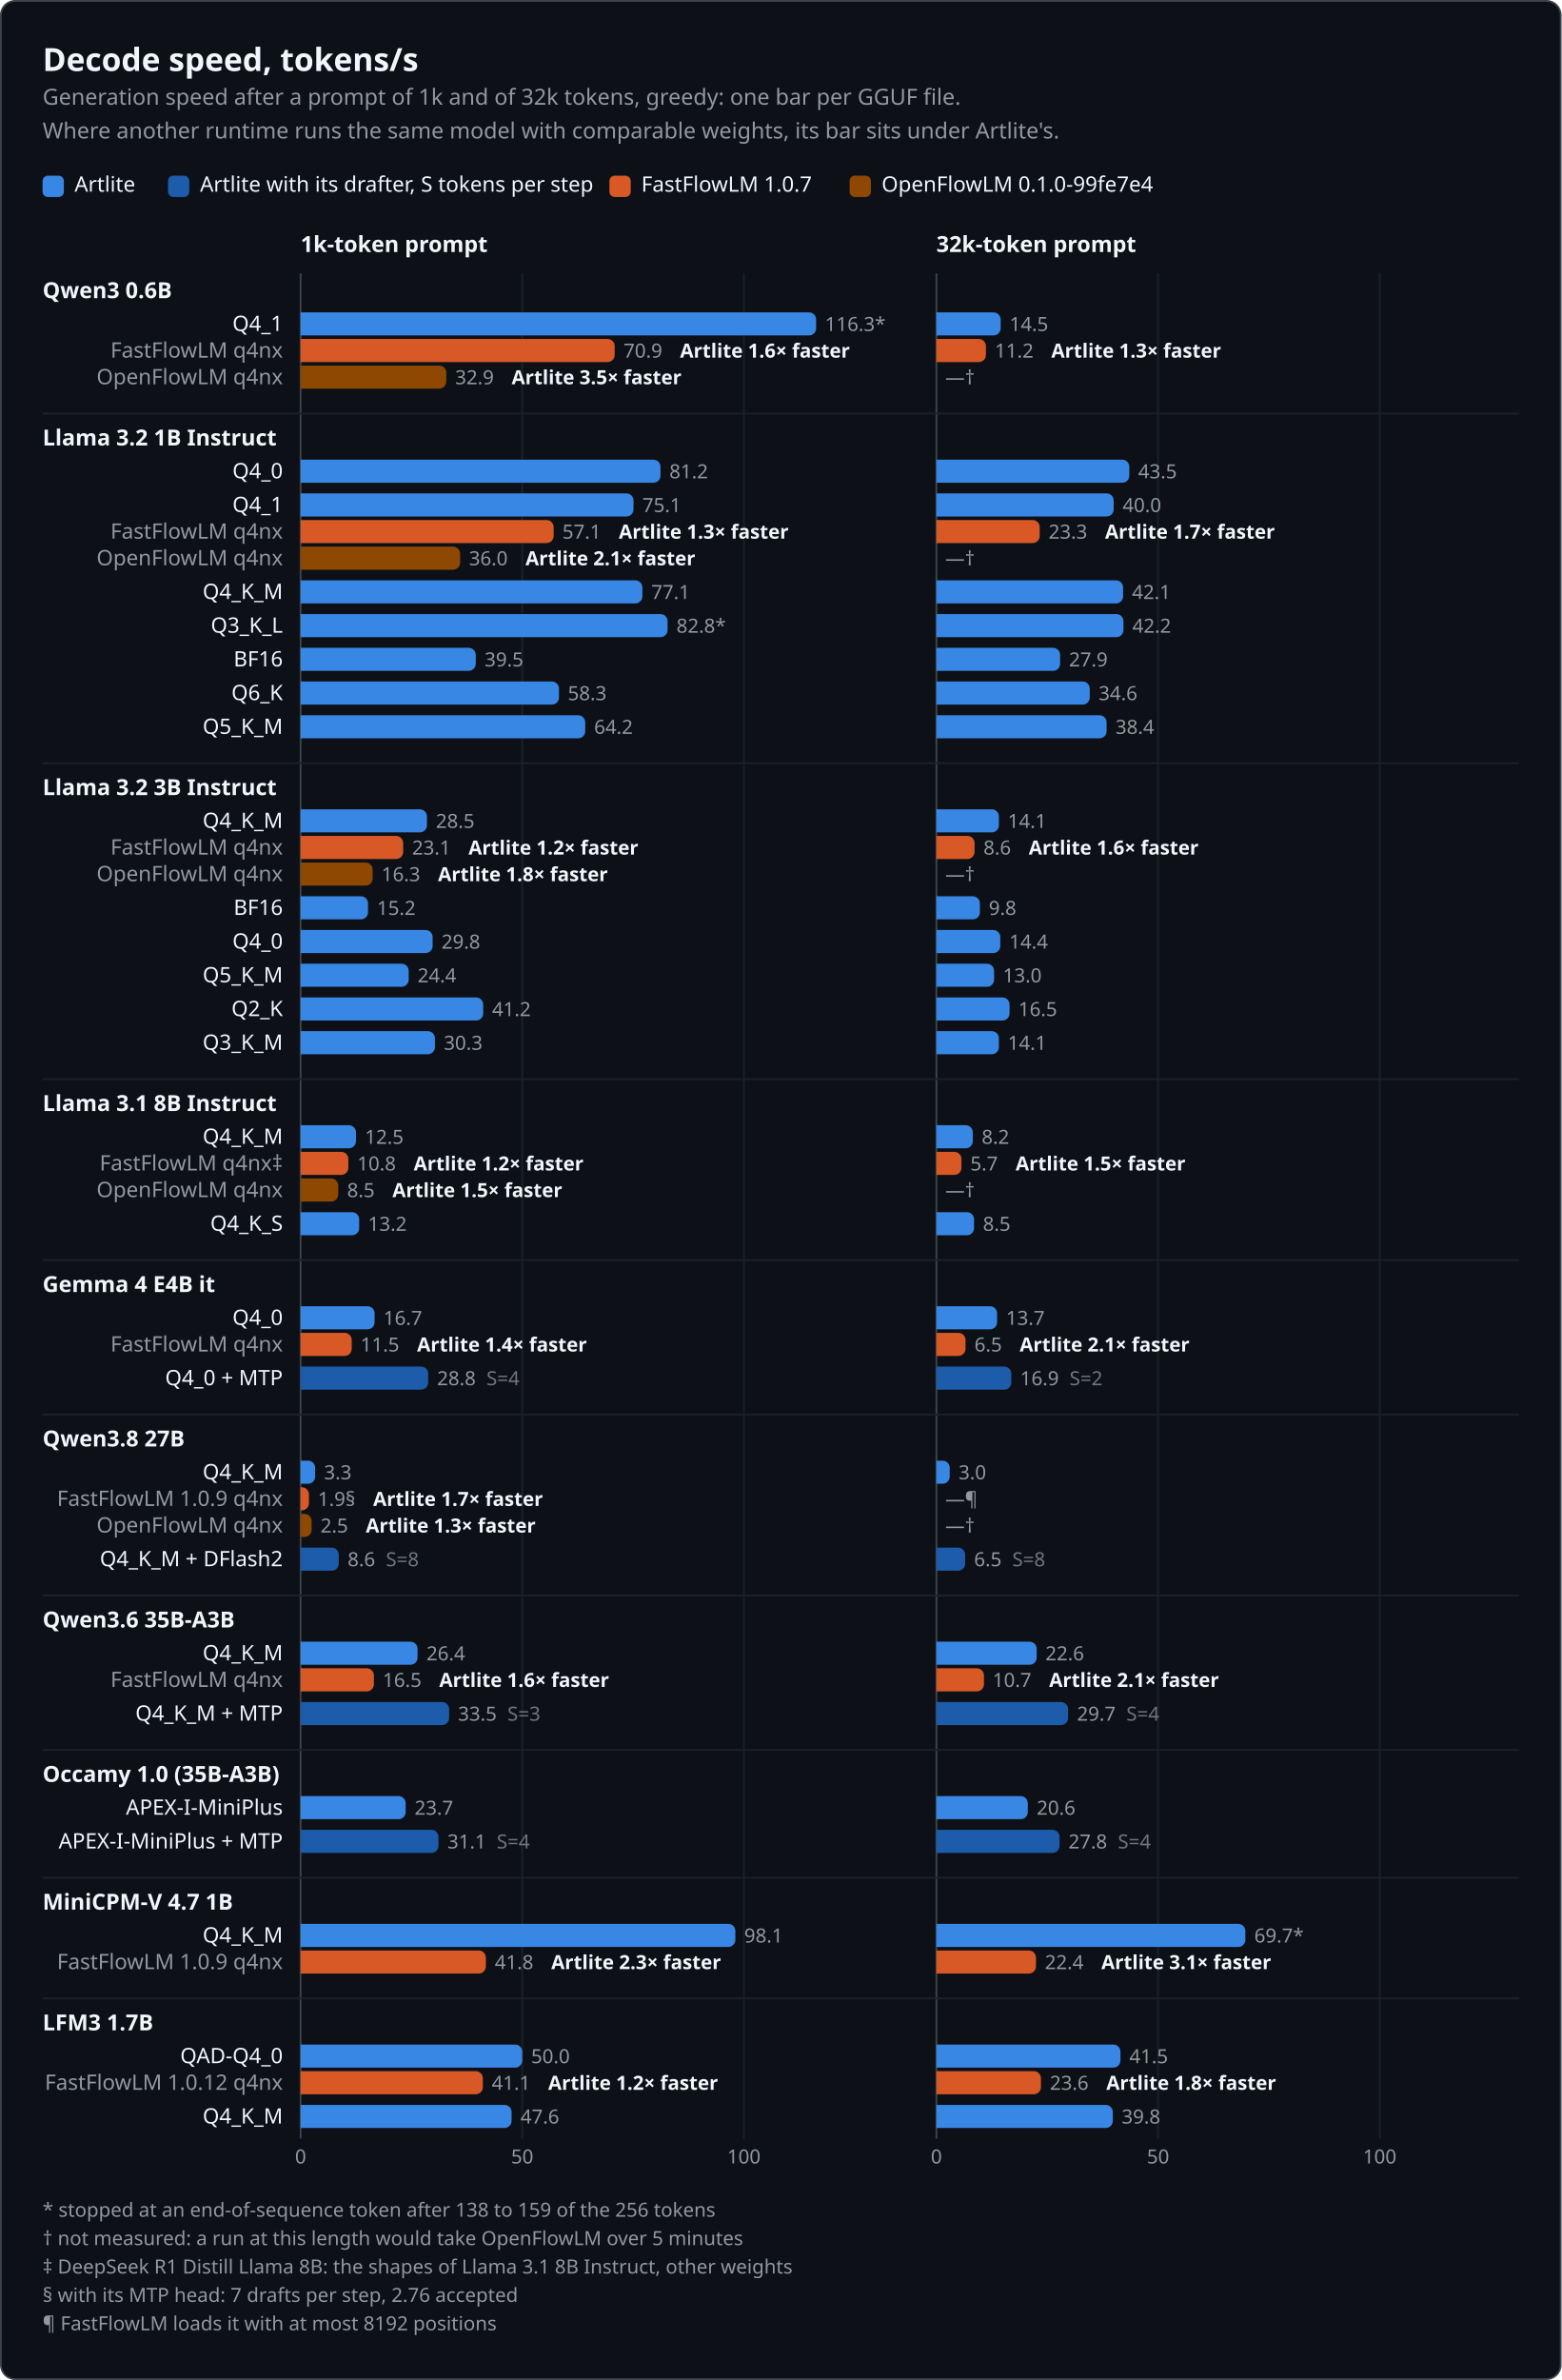
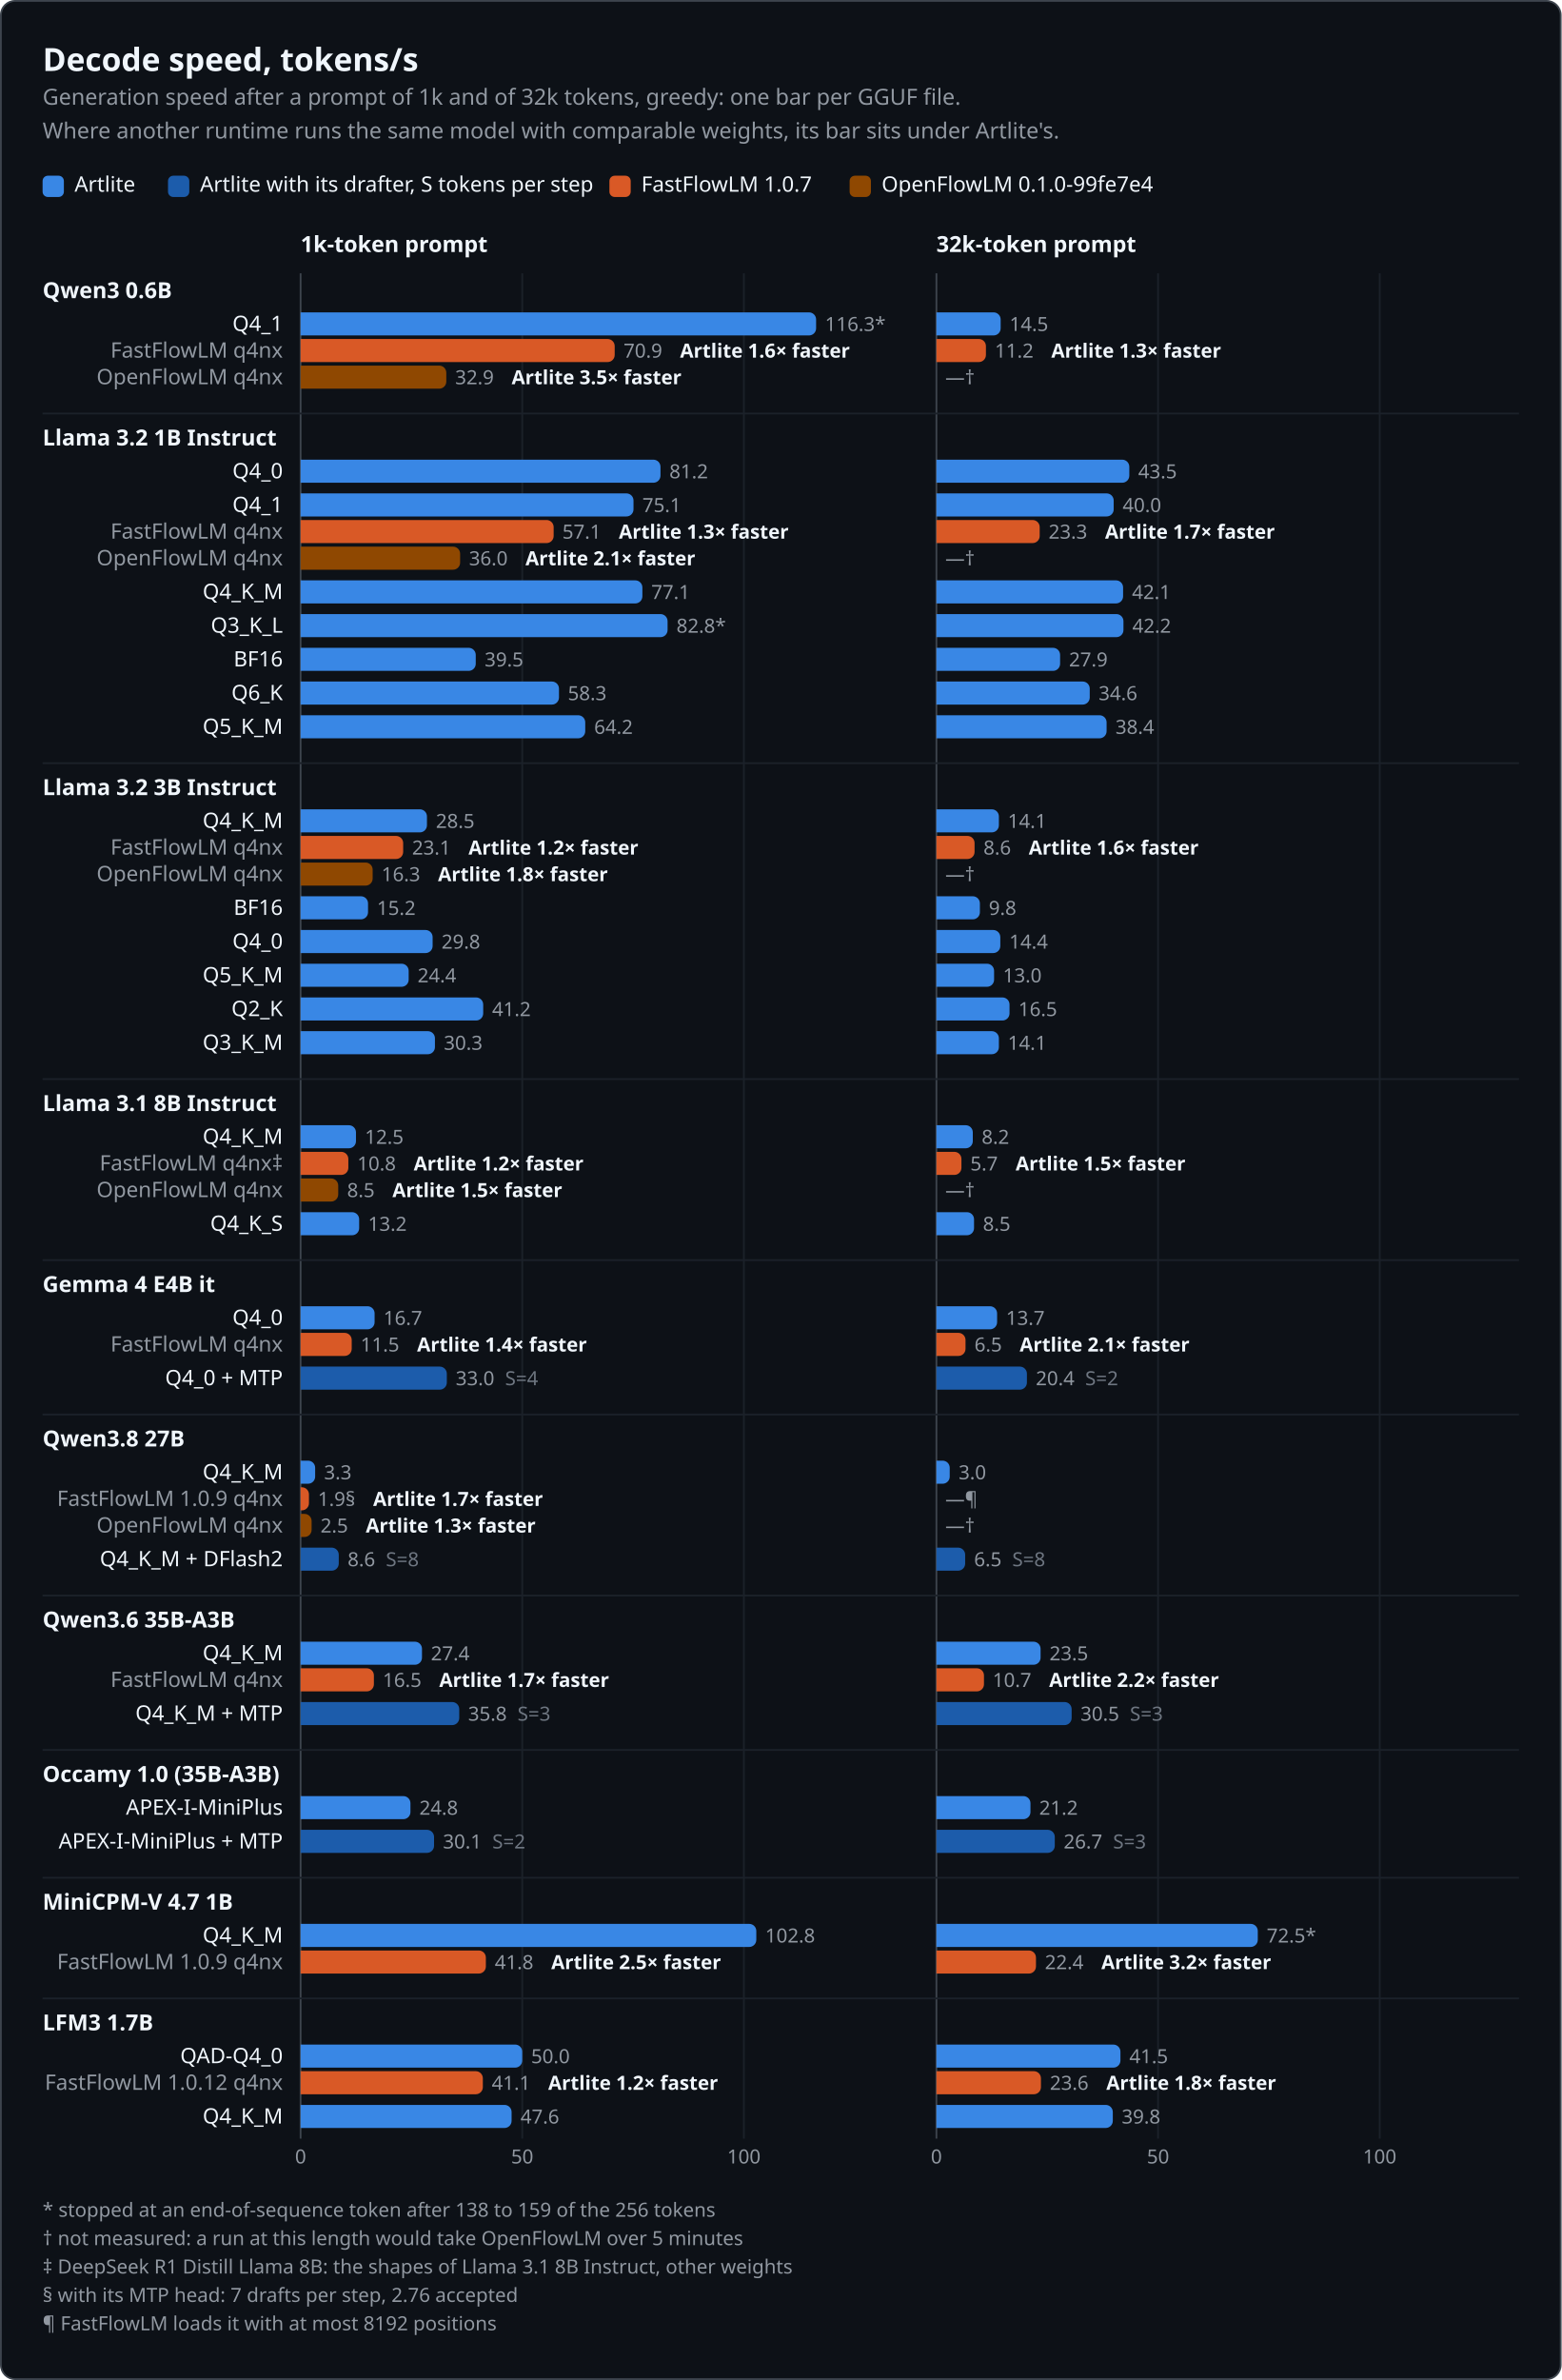
<svg xmlns="http://www.w3.org/2000/svg" width="880" height="1341" viewBox="0 0 880 1341" role="img" aria-labelledby="t d">
  <style>text{font-family:-apple-system, BlinkMacSystemFont, "Segoe UI", "Noto Sans", Helvetica, Arial, sans-serif;font-size:11px;fill:#9198a1;font-variant-numeric:tabular-nums}.title{font-size:18px;font-weight:600;fill:#f0f6fc}.sub{font-size:12.5px}.h{font-size:12.5px;font-weight:600;fill:#f0f6fc}.lbl{font-size:12px;fill:#f0f6fc}.lbl2{font-size:12px}.strong{font-weight:600;fill:#f0f6fc}.muted{fill:#6e7681}.small{font-size:10px}.halo{paint-order:stroke;stroke:#0d1117;stroke-width:3px;stroke-linejoin:round}.grid{stroke:#1b2129}.axis{stroke:#3d444d}.guide{stroke:#2d333b}.bracket{stroke:#9198a1;fill:none}.ft{fill:#1c5cab}.detail{font-size:12px;font-weight:400;fill:#9198a1}.tile{fill:#1b2129;stroke:#9198a1;stroke-width:1}.cut{stroke:#9198a1;stroke-width:.75;fill:none}.f0{fill:#3987e5}.l0{stroke:#3987e5;stroke-width:2;fill:none;stroke-linejoin:round;stroke-linecap:round}.d0{fill:#3987e5;stroke:#0d1117;stroke-width:1.5}.b0{fill:#3987e5;fill-opacity:.16}.f1{fill:#d95926}.l1{stroke:#d95926;stroke-width:2;fill:none;stroke-linejoin:round;stroke-linecap:round}.d1{fill:#d95926;stroke:#0d1117;stroke-width:1.5}.b1{fill:#d95926;fill-opacity:.16}.f2{fill:#199e70}.l2{stroke:#199e70;stroke-width:2;fill:none;stroke-linejoin:round;stroke-linecap:round}.d2{fill:#199e70;stroke:#0d1117;stroke-width:1.5}.b2{fill:#199e70;fill-opacity:.16}.f3{fill:#8f4801}.l3{stroke:#8f4801;stroke-width:2;fill:none;stroke-linejoin:round;stroke-linecap:round}.d3{fill:#8f4801;stroke:#0d1117;stroke-width:1.5}.b3{fill:#8f4801;fill-opacity:.16}</style>
  <rect x="0.5" y="0.5" width="879" height="1340" rx="8" fill="#0d1117" stroke="#3d444d" />
  <text x="24.0" y="40.0" class="title">Decode speed, tokens/s</text>
  <text x="24.0" y="59.0" class="sub">Generation speed after a prompt of 1k and of 32k tokens, greedy: one bar per GGUF file.</text>
  <text x="24.0" y="78.0" class="sub">Where another runtime runs the same model with comparable weights, its bar sits under Artlite's.</text>
  <rect x="24" y="99" width="12" height="12" rx="3" class="f0" />
  <text x="42.0" y="108.0" class="lbl">Artlite</text>
  <rect x="94.672" y="99" width="12" height="12" rx="3" class="ft" />
  <text x="112.7" y="108.0" class="lbl">Artlite with its drafter, S tokens per step</text>
  <rect x="343.424" y="99" width="12" height="12" rx="3" class="f1" />
  <text x="361.4" y="108.0" class="lbl">FastFlowLM 1.0.7</text>
  <rect x="478.788" y="99" width="12" height="12" rx="3" class="f3" />
  <text x="496.8" y="108.0" class="lbl">OpenFlowLM 0.1.0-99fe7e4</text>
  <text x="169.4" y="142.0" class="h">1k-token prompt</text>
  <text x="527.7" y="142.0" class="h">32k-token prompt</text>
  <line x1="169.4" y1="154.0" x2="169.4" y2="1205.0" class="axis" />
  <text x="169.4" y="1219.0" text-anchor="middle">0</text>
  <line x1="294.3" y1="154.0" x2="294.3" y2="1205.0" class="grid" />
  <text x="294.3" y="1219.0" text-anchor="middle">50</text>
  <line x1="419.2" y1="154.0" x2="419.2" y2="1205.0" class="grid" />
  <text x="419.2" y="1219.0" text-anchor="middle">100</text>
  <line x1="527.7" y1="154.0" x2="527.7" y2="1205.0" class="axis" />
  <text x="527.7" y="1219.0" text-anchor="middle">0</text>
  <line x1="652.6" y1="154.0" x2="652.6" y2="1205.0" class="grid" />
  <text x="652.6" y="1219.0" text-anchor="middle">50</text>
  <line x1="777.5" y1="154.0" x2="777.5" y2="1205.0" class="grid" />
  <text x="777.5" y="1219.0" text-anchor="middle">100</text>
  <text x="24" y="168.0" class="h">Qwen3 0.6B</text>
  <text x="159.4" y="186.5" text-anchor="end" class="lbl">Q4_1</text>
  <path d="M169.4,176.0h286.5a4.0,4.0 0 0 1 4.0,4.0v5.0a4.0,4.0 0 0 1 -4.0,4.0h-286.5z" class="f0" />
  <text x="464.9" y="186.5">116.3*</text>
  <path d="M527.7,176.0h32.2a4.0,4.0 0 0 1 4.0,4.0v5.0a4.0,4.0 0 0 1 -4.0,4.0h-32.2z" class="f0" />
  <text x="568.9" y="186.5">14.5</text>
  <text x="159.4" y="201.5" text-anchor="end" class="lbl2">FastFlowLM q4nx</text>
  <path d="M169.4,191.0h173.0a4.0,4.0 0 0 1 4.0,4.0v5.0a4.0,4.0 0 0 1 -4.0,4.0h-173.0z" class="f1" />
  <text x="351.4" y="201.5">70.9<tspan dx="10" class="strong">Artlite 1.6× faster</tspan>
  </text>
  <path d="M527.7,191.0h23.9a4.0,4.0 0 0 1 4.0,4.0v5.0a4.0,4.0 0 0 1 -4.0,4.0h-23.9z" class="f1" />
  <text x="560.6" y="201.5">11.2<tspan dx="10" class="strong">Artlite 1.3× faster</tspan>
  </text>
  <text x="159.4" y="216.5" text-anchor="end" class="lbl2">OpenFlowLM q4nx</text>
  <path d="M169.4,206.0h78.1a4.0,4.0 0 0 1 4.0,4.0v5.0a4.0,4.0 0 0 1 -4.0,4.0h-78.1z" class="f3" />
  <text x="256.5" y="216.5">32.9<tspan dx="10" class="strong">Artlite 3.5× faster</tspan>
  </text>
  <text x="532.7" y="216.5">—†</text>
  <line x1="24" y1="233.0" x2="856" y2="233.0" class="grid" />
  <text x="24" y="251.0" class="h">Llama 3.2 1B Instruct</text>
  <text x="159.4" y="269.5" text-anchor="end" class="lbl">Q4_0</text>
  <path d="M169.4,259.0h198.8a4.0,4.0 0 0 1 4.0,4.0v5.0a4.0,4.0 0 0 1 -4.0,4.0h-198.8z" class="f0" />
  <text x="377.2" y="269.5">81.2</text>
  <path d="M527.7,259.0h104.7a4.0,4.0 0 0 1 4.0,4.0v5.0a4.0,4.0 0 0 1 -4.0,4.0h-104.7z" class="f0" />
  <text x="641.4" y="269.5">43.5</text>
  <text x="159.4" y="288.5" text-anchor="end" class="lbl">Q4_1</text>
  <path d="M169.4,278.0h183.6a4.0,4.0 0 0 1 4.0,4.0v5.0a4.0,4.0 0 0 1 -4.0,4.0h-183.6z" class="f0" />
  <text x="362.0" y="288.5">75.1</text>
  <path d="M527.7,278.0h95.9a4.0,4.0 0 0 1 4.0,4.0v5.0a4.0,4.0 0 0 1 -4.0,4.0h-95.9z" class="f0" />
  <text x="632.6" y="288.5">40.0</text>
  <text x="159.4" y="303.5" text-anchor="end" class="lbl2">FastFlowLM q4nx</text>
  <path d="M169.4,293.0h138.6a4.0,4.0 0 0 1 4.0,4.0v5.0a4.0,4.0 0 0 1 -4.0,4.0h-138.6z" class="f1" />
  <text x="316.9" y="303.5">57.1<tspan dx="10" class="strong">Artlite 1.3× faster</tspan>
  </text>
  <path d="M527.7,293.0h54.2a4.0,4.0 0 0 1 4.0,4.0v5.0a4.0,4.0 0 0 1 -4.0,4.0h-54.2z" class="f1" />
  <text x="590.9" y="303.5">23.3<tspan dx="10" class="strong">Artlite 1.7× faster</tspan>
  </text>
  <text x="159.4" y="318.5" text-anchor="end" class="lbl2">OpenFlowLM q4nx</text>
  <path d="M169.4,308.0h85.9a4.0,4.0 0 0 1 4.0,4.0v5.0a4.0,4.0 0 0 1 -4.0,4.0h-85.9z" class="f3" />
  <text x="264.3" y="318.5">36.0<tspan dx="10" class="strong">Artlite 2.1× faster</tspan>
  </text>
  <text x="532.7" y="318.5">—†</text>
  <text x="159.4" y="337.5" text-anchor="end" class="lbl">Q4_K_M</text>
  <path d="M169.4,327.0h188.6a4.0,4.0 0 0 1 4.0,4.0v5.0a4.0,4.0 0 0 1 -4.0,4.0h-188.6z" class="f0" />
  <text x="367.0" y="337.5">77.1</text>
  <path d="M527.7,327.0h101.2a4.0,4.0 0 0 1 4.0,4.0v5.0a4.0,4.0 0 0 1 -4.0,4.0h-101.2z" class="f0" />
  <text x="637.9" y="337.5">42.1</text>
  <text x="159.4" y="356.5" text-anchor="end" class="lbl">Q3_K_L</text>
  <path d="M169.4,346.0h202.8a4.0,4.0 0 0 1 4.0,4.0v5.0a4.0,4.0 0 0 1 -4.0,4.0h-202.8z" class="f0" />
  <text x="381.2" y="356.5">82.8*</text>
  <path d="M527.7,346.0h101.4a4.0,4.0 0 0 1 4.0,4.0v5.0a4.0,4.0 0 0 1 -4.0,4.0h-101.4z" class="f0" />
  <text x="638.1" y="356.5">42.2</text>
  <text x="159.4" y="375.5" text-anchor="end" class="lbl">BF16</text>
  <path d="M169.4,365.0h94.7a4.0,4.0 0 0 1 4.0,4.0v5.0a4.0,4.0 0 0 1 -4.0,4.0h-94.7z" class="f0" />
  <text x="273.1" y="375.5">39.5</text>
  <path d="M527.7,365.0h65.7a4.0,4.0 0 0 1 4.0,4.0v5.0a4.0,4.0 0 0 1 -4.0,4.0h-65.7z" class="f0" />
  <text x="602.4" y="375.5">27.9</text>
  <text x="159.4" y="394.5" text-anchor="end" class="lbl">Q6_K</text>
  <path d="M169.4,384.0h141.6a4.0,4.0 0 0 1 4.0,4.0v5.0a4.0,4.0 0 0 1 -4.0,4.0h-141.6z" class="f0" />
  <text x="320.0" y="394.5">58.3</text>
  <path d="M527.7,384.0h82.4a4.0,4.0 0 0 1 4.0,4.0v5.0a4.0,4.0 0 0 1 -4.0,4.0h-82.4z" class="f0" />
  <text x="619.1" y="394.5">34.6</text>
  <text x="159.4" y="413.5" text-anchor="end" class="lbl">Q5_K_M</text>
  <path d="M169.4,403.0h156.4a4.0,4.0 0 0 1 4.0,4.0v5.0a4.0,4.0 0 0 1 -4.0,4.0h-156.4z" class="f0" />
  <text x="334.8" y="413.5">64.2</text>
  <path d="M527.7,403.0h91.9a4.0,4.0 0 0 1 4.0,4.0v5.0a4.0,4.0 0 0 1 -4.0,4.0h-91.9z" class="f0" />
  <text x="628.6" y="413.5">38.4</text>
  <line x1="24" y1="430.0" x2="856" y2="430.0" class="grid" />
  <text x="24" y="448.0" class="h">Llama 3.2 3B Instruct</text>
  <text x="159.4" y="466.5" text-anchor="end" class="lbl">Q4_K_M</text>
  <path d="M169.4,456.0h67.2a4.0,4.0 0 0 1 4.0,4.0v5.0a4.0,4.0 0 0 1 -4.0,4.0h-67.2z" class="f0" />
  <text x="245.6" y="466.5">28.5</text>
  <path d="M527.7,456.0h31.2a4.0,4.0 0 0 1 4.0,4.0v5.0a4.0,4.0 0 0 1 -4.0,4.0h-31.2z" class="f0" />
  <text x="567.9" y="466.5">14.1</text>
  <text x="159.4" y="481.5" text-anchor="end" class="lbl2">FastFlowLM q4nx</text>
  <path d="M169.4,471.0h53.8a4.0,4.0 0 0 1 4.0,4.0v5.0a4.0,4.0 0 0 1 -4.0,4.0h-53.8z" class="f1" />
  <text x="232.2" y="481.5">23.1<tspan dx="10" class="strong">Artlite 1.2× faster</tspan>
  </text>
  <path d="M527.7,471.0h17.5a4.0,4.0 0 0 1 4.0,4.0v5.0a4.0,4.0 0 0 1 -4.0,4.0h-17.5z" class="f1" />
  <text x="554.2" y="481.5">8.6<tspan dx="10" class="strong">Artlite 1.6× faster</tspan>
  </text>
  <text x="159.4" y="496.5" text-anchor="end" class="lbl2">OpenFlowLM q4nx</text>
  <path d="M169.4,486.0h36.6a4.0,4.0 0 0 1 4.0,4.0v5.0a4.0,4.0 0 0 1 -4.0,4.0h-36.6z" class="f3" />
  <text x="215.0" y="496.5">16.3<tspan dx="10" class="strong">Artlite 1.8× faster</tspan>
  </text>
  <text x="532.7" y="496.5">—†</text>
  <text x="159.4" y="515.5" text-anchor="end" class="lbl">BF16</text>
  <path d="M169.4,505.0h34.0a4.0,4.0 0 0 1 4.0,4.0v5.0a4.0,4.0 0 0 1 -4.0,4.0h-34.0z" class="f0" />
  <text x="212.4" y="515.5">15.2</text>
  <path d="M527.7,505.0h20.5a4.0,4.0 0 0 1 4.0,4.0v5.0a4.0,4.0 0 0 1 -4.0,4.0h-20.5z" class="f0" />
  <text x="557.2" y="515.5">9.8</text>
  <text x="159.4" y="534.5" text-anchor="end" class="lbl">Q4_0</text>
  <path d="M169.4,524.0h70.4a4.0,4.0 0 0 1 4.0,4.0v5.0a4.0,4.0 0 0 1 -4.0,4.0h-70.4z" class="f0" />
  <text x="248.8" y="534.5">29.8</text>
  <path d="M527.7,524.0h32.0a4.0,4.0 0 0 1 4.0,4.0v5.0a4.0,4.0 0 0 1 -4.0,4.0h-32.0z" class="f0" />
  <text x="568.7" y="534.5">14.4</text>
  <text x="159.4" y="553.5" text-anchor="end" class="lbl">Q5_K_M</text>
  <path d="M169.4,543.0h56.9a4.0,4.0 0 0 1 4.0,4.0v5.0a4.0,4.0 0 0 1 -4.0,4.0h-56.9z" class="f0" />
  <text x="235.3" y="553.5">24.4</text>
  <path d="M527.7,543.0h28.5a4.0,4.0 0 0 1 4.0,4.0v5.0a4.0,4.0 0 0 1 -4.0,4.0h-28.5z" class="f0" />
  <text x="565.2" y="553.5">13.0</text>
  <text x="159.4" y="572.5" text-anchor="end" class="lbl">Q2_K</text>
  <path d="M169.4,562.0h98.9a4.0,4.0 0 0 1 4.0,4.0v5.0a4.0,4.0 0 0 1 -4.0,4.0h-98.9z" class="f0" />
  <text x="277.3" y="572.5">41.2</text>
  <path d="M527.7,562.0h37.2a4.0,4.0 0 0 1 4.0,4.0v5.0a4.0,4.0 0 0 1 -4.0,4.0h-37.2z" class="f0" />
  <text x="573.9" y="572.5">16.5</text>
  <text x="159.4" y="591.5" text-anchor="end" class="lbl">Q3_K_M</text>
  <path d="M169.4,581.0h71.7a4.0,4.0 0 0 1 4.0,4.0v5.0a4.0,4.0 0 0 1 -4.0,4.0h-71.7z" class="f0" />
  <text x="250.1" y="591.5">30.3</text>
  <path d="M527.7,581.0h31.2a4.0,4.0 0 0 1 4.0,4.0v5.0a4.0,4.0 0 0 1 -4.0,4.0h-31.2z" class="f0" />
  <text x="567.9" y="591.5">14.1</text>
  <line x1="24" y1="608.0" x2="856" y2="608.0" class="grid" />
  <text x="24" y="626.0" class="h">Llama 3.1 8B Instruct</text>
  <text x="159.4" y="644.5" text-anchor="end" class="lbl">Q4_K_M</text>
  <path d="M169.4,634.0h27.2a4.0,4.0 0 0 1 4.0,4.0v5.0a4.0,4.0 0 0 1 -4.0,4.0h-27.2z" class="f0" />
  <text x="205.6" y="644.5">12.5</text>
  <path d="M527.7,634.0h16.5a4.0,4.0 0 0 1 4.0,4.0v5.0a4.0,4.0 0 0 1 -4.0,4.0h-16.5z" class="f0" />
  <text x="553.2" y="644.5">8.2</text>
  <text x="159.4" y="659.5" text-anchor="end" class="lbl2">FastFlowLM q4nx‡</text>
  <path d="M169.4,649.0h22.9a4.0,4.0 0 0 1 4.0,4.0v5.0a4.0,4.0 0 0 1 -4.0,4.0h-22.9z" class="f1" />
  <text x="201.3" y="659.5">10.8<tspan dx="10" class="strong">Artlite 1.2× faster</tspan>
  </text>
  <path d="M527.7,649.0h10.1a4.0,4.0 0 0 1 4.0,4.0v5.0a4.0,4.0 0 0 1 -4.0,4.0h-10.1z" class="f1" />
  <text x="546.8" y="659.5">5.7<tspan dx="10" class="strong">Artlite 1.5× faster</tspan>
  </text>
  <text x="159.4" y="674.5" text-anchor="end" class="lbl2">OpenFlowLM q4nx</text>
  <path d="M169.4,664.0h17.2a4.0,4.0 0 0 1 4.0,4.0v5.0a4.0,4.0 0 0 1 -4.0,4.0h-17.2z" class="f3" />
  <text x="195.6" y="674.5">8.5<tspan dx="10" class="strong">Artlite 1.5× faster</tspan>
  </text>
  <text x="532.7" y="674.5">—†</text>
  <text x="159.4" y="693.5" text-anchor="end" class="lbl">Q4_K_S</text>
  <path d="M169.4,683.0h29.0a4.0,4.0 0 0 1 4.0,4.0v5.0a4.0,4.0 0 0 1 -4.0,4.0h-29.0z" class="f0" />
  <text x="207.4" y="693.5">13.2</text>
  <path d="M527.7,683.0h17.2a4.0,4.0 0 0 1 4.0,4.0v5.0a4.0,4.0 0 0 1 -4.0,4.0h-17.2z" class="f0" />
  <text x="553.9" y="693.5">8.5</text>
  <line x1="24" y1="710.0" x2="856" y2="710.0" class="grid" />
  <text x="24" y="728.0" class="h">Gemma 4 E4B it</text>
  <text x="159.4" y="746.5" text-anchor="end" class="lbl">Q4_0</text>
  <path d="M169.4,736.0h37.7a4.0,4.0 0 0 1 4.0,4.0v5.0a4.0,4.0 0 0 1 -4.0,4.0h-37.7z" class="f0" />
  <text x="216.1" y="746.5">16.7</text>
  <path d="M527.7,736.0h30.2a4.0,4.0 0 0 1 4.0,4.0v5.0a4.0,4.0 0 0 1 -4.0,4.0h-30.2z" class="f0" />
  <text x="566.9" y="746.5">13.7</text>
  <text x="159.4" y="761.5" text-anchor="end" class="lbl2">FastFlowLM q4nx</text>
  <path d="M169.4,751.0h24.8a4.0,4.0 0 0 1 4.0,4.0v5.0a4.0,4.0 0 0 1 -4.0,4.0h-24.8z" class="f1" />
  <text x="203.2" y="761.5">11.5<tspan dx="10" class="strong">Artlite 1.4× faster</tspan>
  </text>
  <path d="M527.7,751.0h12.4a4.0,4.0 0 0 1 4.0,4.0v5.0a4.0,4.0 0 0 1 -4.0,4.0h-12.4z" class="f1" />
  <text x="549.1" y="761.5">6.5<tspan dx="10" class="strong">Artlite 2.1× faster</tspan>
  </text>
  <text x="159.4" y="780.5" text-anchor="end" class="lbl">Q4_0 + MTP</text>
-   <path d="M169.4,770.0h67.9a4.0,4.0 0 0 1 4.0,4.0v5.0a4.0,4.0 0 0 1 -4.0,4.0h-67.9z" class="ft" />
-   <text x="246.3" y="780.5">28.8<tspan dx="6" class="muted">S=4</tspan>
-   </text>
-   <path d="M527.7,770.0h38.2a4.0,4.0 0 0 1 4.0,4.0v5.0a4.0,4.0 0 0 1 -4.0,4.0h-38.2z" class="ft" />
-   <text x="574.9" y="780.5">16.9<tspan dx="6" class="muted">S=2</tspan>
+   <path d="M169.4,770.0h78.4a4.0,4.0 0 0 1 4.0,4.0v5.0a4.0,4.0 0 0 1 -4.0,4.0h-78.4z" class="ft" />
+   <text x="256.8" y="780.5">33.0<tspan dx="6" class="muted">S=4</tspan>
+   </text>
+   <path d="M527.7,770.0h47.0a4.0,4.0 0 0 1 4.0,4.0v5.0a4.0,4.0 0 0 1 -4.0,4.0h-47.0z" class="ft" />
+   <text x="583.7" y="780.5">20.4<tspan dx="6" class="muted">S=2</tspan>
  </text>
  <line x1="24" y1="797.0" x2="856" y2="797.0" class="grid" />
  <text x="24" y="815.0" class="h">Qwen3.8 27B</text>
  <text x="159.4" y="833.5" text-anchor="end" class="lbl">Q4_K_M</text>
  <path d="M169.4,823.0h4.2a4.0,4.0 0 0 1 4.0,4.0v5.0a4.0,4.0 0 0 1 -4.0,4.0h-4.2z" class="f0" />
  <text x="182.6" y="833.5">3.3</text>
  <path d="M527.7,823.0h3.5a4.0,4.0 0 0 1 4.0,4.0v5.0a4.0,4.0 0 0 1 -4.0,4.0h-3.5z" class="f0" />
  <text x="540.2" y="833.5">3.0</text>
  <text x="159.4" y="848.5" text-anchor="end" class="lbl2">FastFlowLM 1.0.9 q4nx</text>
  <path d="M169.4,838.0h0.7a4.0,4.0 0 0 1 4.0,4.0v5.0a4.0,4.0 0 0 1 -4.0,4.0h-0.7z" class="f1" />
  <text x="179.1" y="848.5">1.9§<tspan dx="10" class="strong">Artlite 1.7× faster</tspan>
  </text>
  <text x="532.7" y="848.5">—¶</text>
  <text x="159.4" y="863.5" text-anchor="end" class="lbl2">OpenFlowLM q4nx</text>
  <path d="M169.4,853.0h2.2a4.0,4.0 0 0 1 4.0,4.0v5.0a4.0,4.0 0 0 1 -4.0,4.0h-2.2z" class="f3" />
  <text x="180.6" y="863.5">2.5<tspan dx="10" class="strong">Artlite 1.3× faster</tspan>
  </text>
  <text x="532.7" y="863.5">—†</text>
  <text x="159.4" y="882.5" text-anchor="end" class="lbl">Q4_K_M + DFlash2</text>
  <path d="M169.4,872.0h17.5a4.0,4.0 0 0 1 4.0,4.0v5.0a4.0,4.0 0 0 1 -4.0,4.0h-17.5z" class="ft" />
  <text x="195.9" y="882.5">8.6<tspan dx="6" class="muted">S=8</tspan>
  </text>
  <path d="M527.7,872.0h12.2a4.0,4.0 0 0 1 4.0,4.0v5.0a4.0,4.0 0 0 1 -4.0,4.0h-12.2z" class="ft" />
  <text x="548.9" y="882.5">6.5<tspan dx="6" class="muted">S=8</tspan>
  </text>
  <line x1="24" y1="899.0" x2="856" y2="899.0" class="grid" />
  <text x="24" y="917.0" class="h">Qwen3.6 35B-A3B</text>
  <text x="159.4" y="935.5" text-anchor="end" class="lbl">Q4_K_M</text>
-   <path d="M169.4,925.0h61.9a4.0,4.0 0 0 1 4.0,4.0v5.0a4.0,4.0 0 0 1 -4.0,4.0h-61.9z" class="f0" />
-   <text x="240.3" y="935.5">26.4</text>
-   <path d="M527.7,925.0h52.5a4.0,4.0 0 0 1 4.0,4.0v5.0a4.0,4.0 0 0 1 -4.0,4.0h-52.5z" class="f0" />
-   <text x="589.1" y="935.5">22.6</text>
+   <path d="M169.4,925.0h64.4a4.0,4.0 0 0 1 4.0,4.0v5.0a4.0,4.0 0 0 1 -4.0,4.0h-64.4z" class="f0" />
+   <text x="242.8" y="935.5">27.4</text>
+   <path d="M527.7,925.0h54.7a4.0,4.0 0 0 1 4.0,4.0v5.0a4.0,4.0 0 0 1 -4.0,4.0h-54.7z" class="f0" />
+   <text x="591.4" y="935.5">23.5</text>
  <text x="159.4" y="950.5" text-anchor="end" class="lbl2">FastFlowLM q4nx</text>
  <path d="M169.4,940.0h37.3a4.0,4.0 0 0 1 4.0,4.0v5.0a4.0,4.0 0 0 1 -4.0,4.0h-37.3z" class="f1" />
-   <text x="215.7" y="950.5">16.5<tspan dx="10" class="strong">Artlite 1.6× faster</tspan>
+   <text x="215.7" y="950.5">16.5<tspan dx="10" class="strong">Artlite 1.7× faster</tspan>
  </text>
  <path d="M527.7,940.0h22.8a4.0,4.0 0 0 1 4.0,4.0v5.0a4.0,4.0 0 0 1 -4.0,4.0h-22.8z" class="f1" />
-   <text x="559.4" y="950.5">10.7<tspan dx="10" class="strong">Artlite 2.1× faster</tspan>
+   <text x="559.4" y="950.5">10.7<tspan dx="10" class="strong">Artlite 2.2× faster</tspan>
  </text>
  <text x="159.4" y="969.5" text-anchor="end" class="lbl">Q4_K_M + MTP</text>
-   <path d="M169.4,959.0h79.7a4.0,4.0 0 0 1 4.0,4.0v5.0a4.0,4.0 0 0 1 -4.0,4.0h-79.7z" class="ft" />
-   <text x="258.1" y="969.5">33.5<tspan dx="6" class="muted">S=3</tspan>
-   </text>
-   <path d="M527.7,959.0h70.2a4.0,4.0 0 0 1 4.0,4.0v5.0a4.0,4.0 0 0 1 -4.0,4.0h-70.2z" class="ft" />
-   <text x="606.9" y="969.5">29.7<tspan dx="6" class="muted">S=4</tspan>
+   <path d="M169.4,959.0h85.4a4.0,4.0 0 0 1 4.0,4.0v5.0a4.0,4.0 0 0 1 -4.0,4.0h-85.4z" class="ft" />
+   <text x="263.8" y="969.5">35.8<tspan dx="6" class="muted">S=3</tspan>
+   </text>
+   <path d="M527.7,959.0h72.2a4.0,4.0 0 0 1 4.0,4.0v5.0a4.0,4.0 0 0 1 -4.0,4.0h-72.2z" class="ft" />
+   <text x="608.9" y="969.5">30.5<tspan dx="6" class="muted">S=3</tspan>
  </text>
  <line x1="24" y1="986.0" x2="856" y2="986.0" class="grid" />
  <text x="24" y="1004.0" class="h">Occamy 1.0 (35B-A3B)</text>
  <text x="159.4" y="1022.5" text-anchor="end" class="lbl">APEX-I-MiniPlus</text>
-   <path d="M169.4,1012.0h55.2a4.0,4.0 0 0 1 4.0,4.0v5.0a4.0,4.0 0 0 1 -4.0,4.0h-55.2z" class="f0" />
-   <text x="233.6" y="1022.5">23.7</text>
-   <path d="M527.7,1012.0h47.5a4.0,4.0 0 0 1 4.0,4.0v5.0a4.0,4.0 0 0 1 -4.0,4.0h-47.5z" class="f0" />
-   <text x="584.2" y="1022.5">20.6</text>
+   <path d="M169.4,1012.0h57.9a4.0,4.0 0 0 1 4.0,4.0v5.0a4.0,4.0 0 0 1 -4.0,4.0h-57.9z" class="f0" />
+   <text x="236.3" y="1022.5">24.8</text>
+   <path d="M527.7,1012.0h49.0a4.0,4.0 0 0 1 4.0,4.0v5.0a4.0,4.0 0 0 1 -4.0,4.0h-49.0z" class="f0" />
+   <text x="585.6" y="1022.5">21.2</text>
  <text x="159.4" y="1041.5" text-anchor="end" class="lbl">APEX-I-MiniPlus + MTP</text>
-   <path d="M169.4,1031.0h73.7a4.0,4.0 0 0 1 4.0,4.0v5.0a4.0,4.0 0 0 1 -4.0,4.0h-73.7z" class="ft" />
-   <text x="252.1" y="1041.5">31.1<tspan dx="6" class="muted">S=4</tspan>
-   </text>
-   <path d="M527.7,1031.0h65.4a4.0,4.0 0 0 1 4.0,4.0v5.0a4.0,4.0 0 0 1 -4.0,4.0h-65.4z" class="ft" />
-   <text x="602.1" y="1041.5">27.8<tspan dx="6" class="muted">S=4</tspan>
+   <path d="M169.4,1031.0h71.2a4.0,4.0 0 0 1 4.0,4.0v5.0a4.0,4.0 0 0 1 -4.0,4.0h-71.2z" class="ft" />
+   <text x="249.6" y="1041.5">30.1<tspan dx="6" class="muted">S=2</tspan>
+   </text>
+   <path d="M527.7,1031.0h62.7a4.0,4.0 0 0 1 4.0,4.0v5.0a4.0,4.0 0 0 1 -4.0,4.0h-62.7z" class="ft" />
+   <text x="599.4" y="1041.5">26.7<tspan dx="6" class="muted">S=3</tspan>
  </text>
  <line x1="24" y1="1058.0" x2="856" y2="1058.0" class="grid" />
  <text x="24" y="1076.0" class="h">MiniCPM-V 4.7 1B</text>
  <text x="159.4" y="1094.5" text-anchor="end" class="lbl">Q4_K_M</text>
-   <path d="M169.4,1084.0h241.0a4.0,4.0 0 0 1 4.0,4.0v5.0a4.0,4.0 0 0 1 -4.0,4.0h-241.0z" class="f0" />
-   <text x="419.4" y="1094.5">98.1</text>
-   <path d="M527.7,1084.0h170.1a4.0,4.0 0 0 1 4.0,4.0v5.0a4.0,4.0 0 0 1 -4.0,4.0h-170.1z" class="f0" />
-   <text x="706.8" y="1094.5">69.7*</text>
+   <path d="M169.4,1084.0h252.8a4.0,4.0 0 0 1 4.0,4.0v5.0a4.0,4.0 0 0 1 -4.0,4.0h-252.8z" class="f0" />
+   <text x="431.2" y="1094.5">102.8</text>
+   <path d="M527.7,1084.0h177.1a4.0,4.0 0 0 1 4.0,4.0v5.0a4.0,4.0 0 0 1 -4.0,4.0h-177.1z" class="f0" />
+   <text x="713.8" y="1094.5">72.5*</text>
  <text x="159.4" y="1109.5" text-anchor="end" class="lbl2">FastFlowLM 1.0.9 q4nx</text>
  <path d="M169.4,1099.0h100.4a4.0,4.0 0 0 1 4.0,4.0v5.0a4.0,4.0 0 0 1 -4.0,4.0h-100.4z" class="f1" />
-   <text x="278.8" y="1109.5">41.8<tspan dx="10" class="strong">Artlite 2.3× faster</tspan>
+   <text x="278.8" y="1109.5">41.8<tspan dx="10" class="strong">Artlite 2.5× faster</tspan>
  </text>
  <path d="M527.7,1099.0h52.1a4.0,4.0 0 0 1 4.0,4.0v5.0a4.0,4.0 0 0 1 -4.0,4.0h-52.1z" class="f1" />
-   <text x="588.8" y="1109.5">22.4<tspan dx="10" class="strong">Artlite 3.1× faster</tspan>
+   <text x="588.8" y="1109.5">22.4<tspan dx="10" class="strong">Artlite 3.2× faster</tspan>
  </text>
  <line x1="24" y1="1126.0" x2="856" y2="1126.0" class="grid" />
  <text x="24" y="1144.0" class="h">LFM3 1.7B</text>
  <text x="159.4" y="1162.5" text-anchor="end" class="lbl">QAD-Q4_0</text>
  <path d="M169.4,1152.0h120.9a4.0,4.0 0 0 1 4.0,4.0v5.0a4.0,4.0 0 0 1 -4.0,4.0h-120.9z" class="f0" />
  <text x="299.3" y="1162.5">50.0</text>
  <path d="M527.7,1152.0h99.7a4.0,4.0 0 0 1 4.0,4.0v5.0a4.0,4.0 0 0 1 -4.0,4.0h-99.7z" class="f0" />
  <text x="636.4" y="1162.5">41.5</text>
  <text x="159.4" y="1177.5" text-anchor="end" class="lbl2">FastFlowLM 1.0.12 q4nx</text>
  <path d="M169.4,1167.0h98.7a4.0,4.0 0 0 1 4.0,4.0v5.0a4.0,4.0 0 0 1 -4.0,4.0h-98.7z" class="f1" />
  <text x="277.1" y="1177.5">41.1<tspan dx="10" class="strong">Artlite 1.2× faster</tspan>
  </text>
  <path d="M527.7,1167.0h54.9a4.0,4.0 0 0 1 4.0,4.0v5.0a4.0,4.0 0 0 1 -4.0,4.0h-54.9z" class="f1" />
  <text x="591.6" y="1177.5">23.6<tspan dx="10" class="strong">Artlite 1.8× faster</tspan>
  </text>
  <text x="159.4" y="1196.5" text-anchor="end" class="lbl">Q4_K_M</text>
  <path d="M169.4,1186.0h114.9a4.0,4.0 0 0 1 4.0,4.0v5.0a4.0,4.0 0 0 1 -4.0,4.0h-114.9z" class="f0" />
  <text x="293.3" y="1196.5">47.6</text>
  <path d="M527.7,1186.0h95.4a4.0,4.0 0 0 1 4.0,4.0v5.0a4.0,4.0 0 0 1 -4.0,4.0h-95.4z" class="f0" />
  <text x="632.1" y="1196.5">39.8</text>
  <text x="24.0" y="1249.0">* stopped at an end-of-sequence token after 138 to 159 of the 256 tokens</text>
  <text x="24.0" y="1265.0">† not measured: a run at this length would take OpenFlowLM over 5 minutes</text>
  <text x="24.0" y="1281.0">‡ DeepSeek R1 Distill Llama 8B: the shapes of Llama 3.1 8B Instruct, other weights</text>
  <text x="24.0" y="1297.0">§ with its MTP head: 7 drafts per step, 2.76 accepted</text>
  <text x="24.0" y="1313.0">¶ FastFlowLM loads it with at most 8192 positions</text>
</svg>
